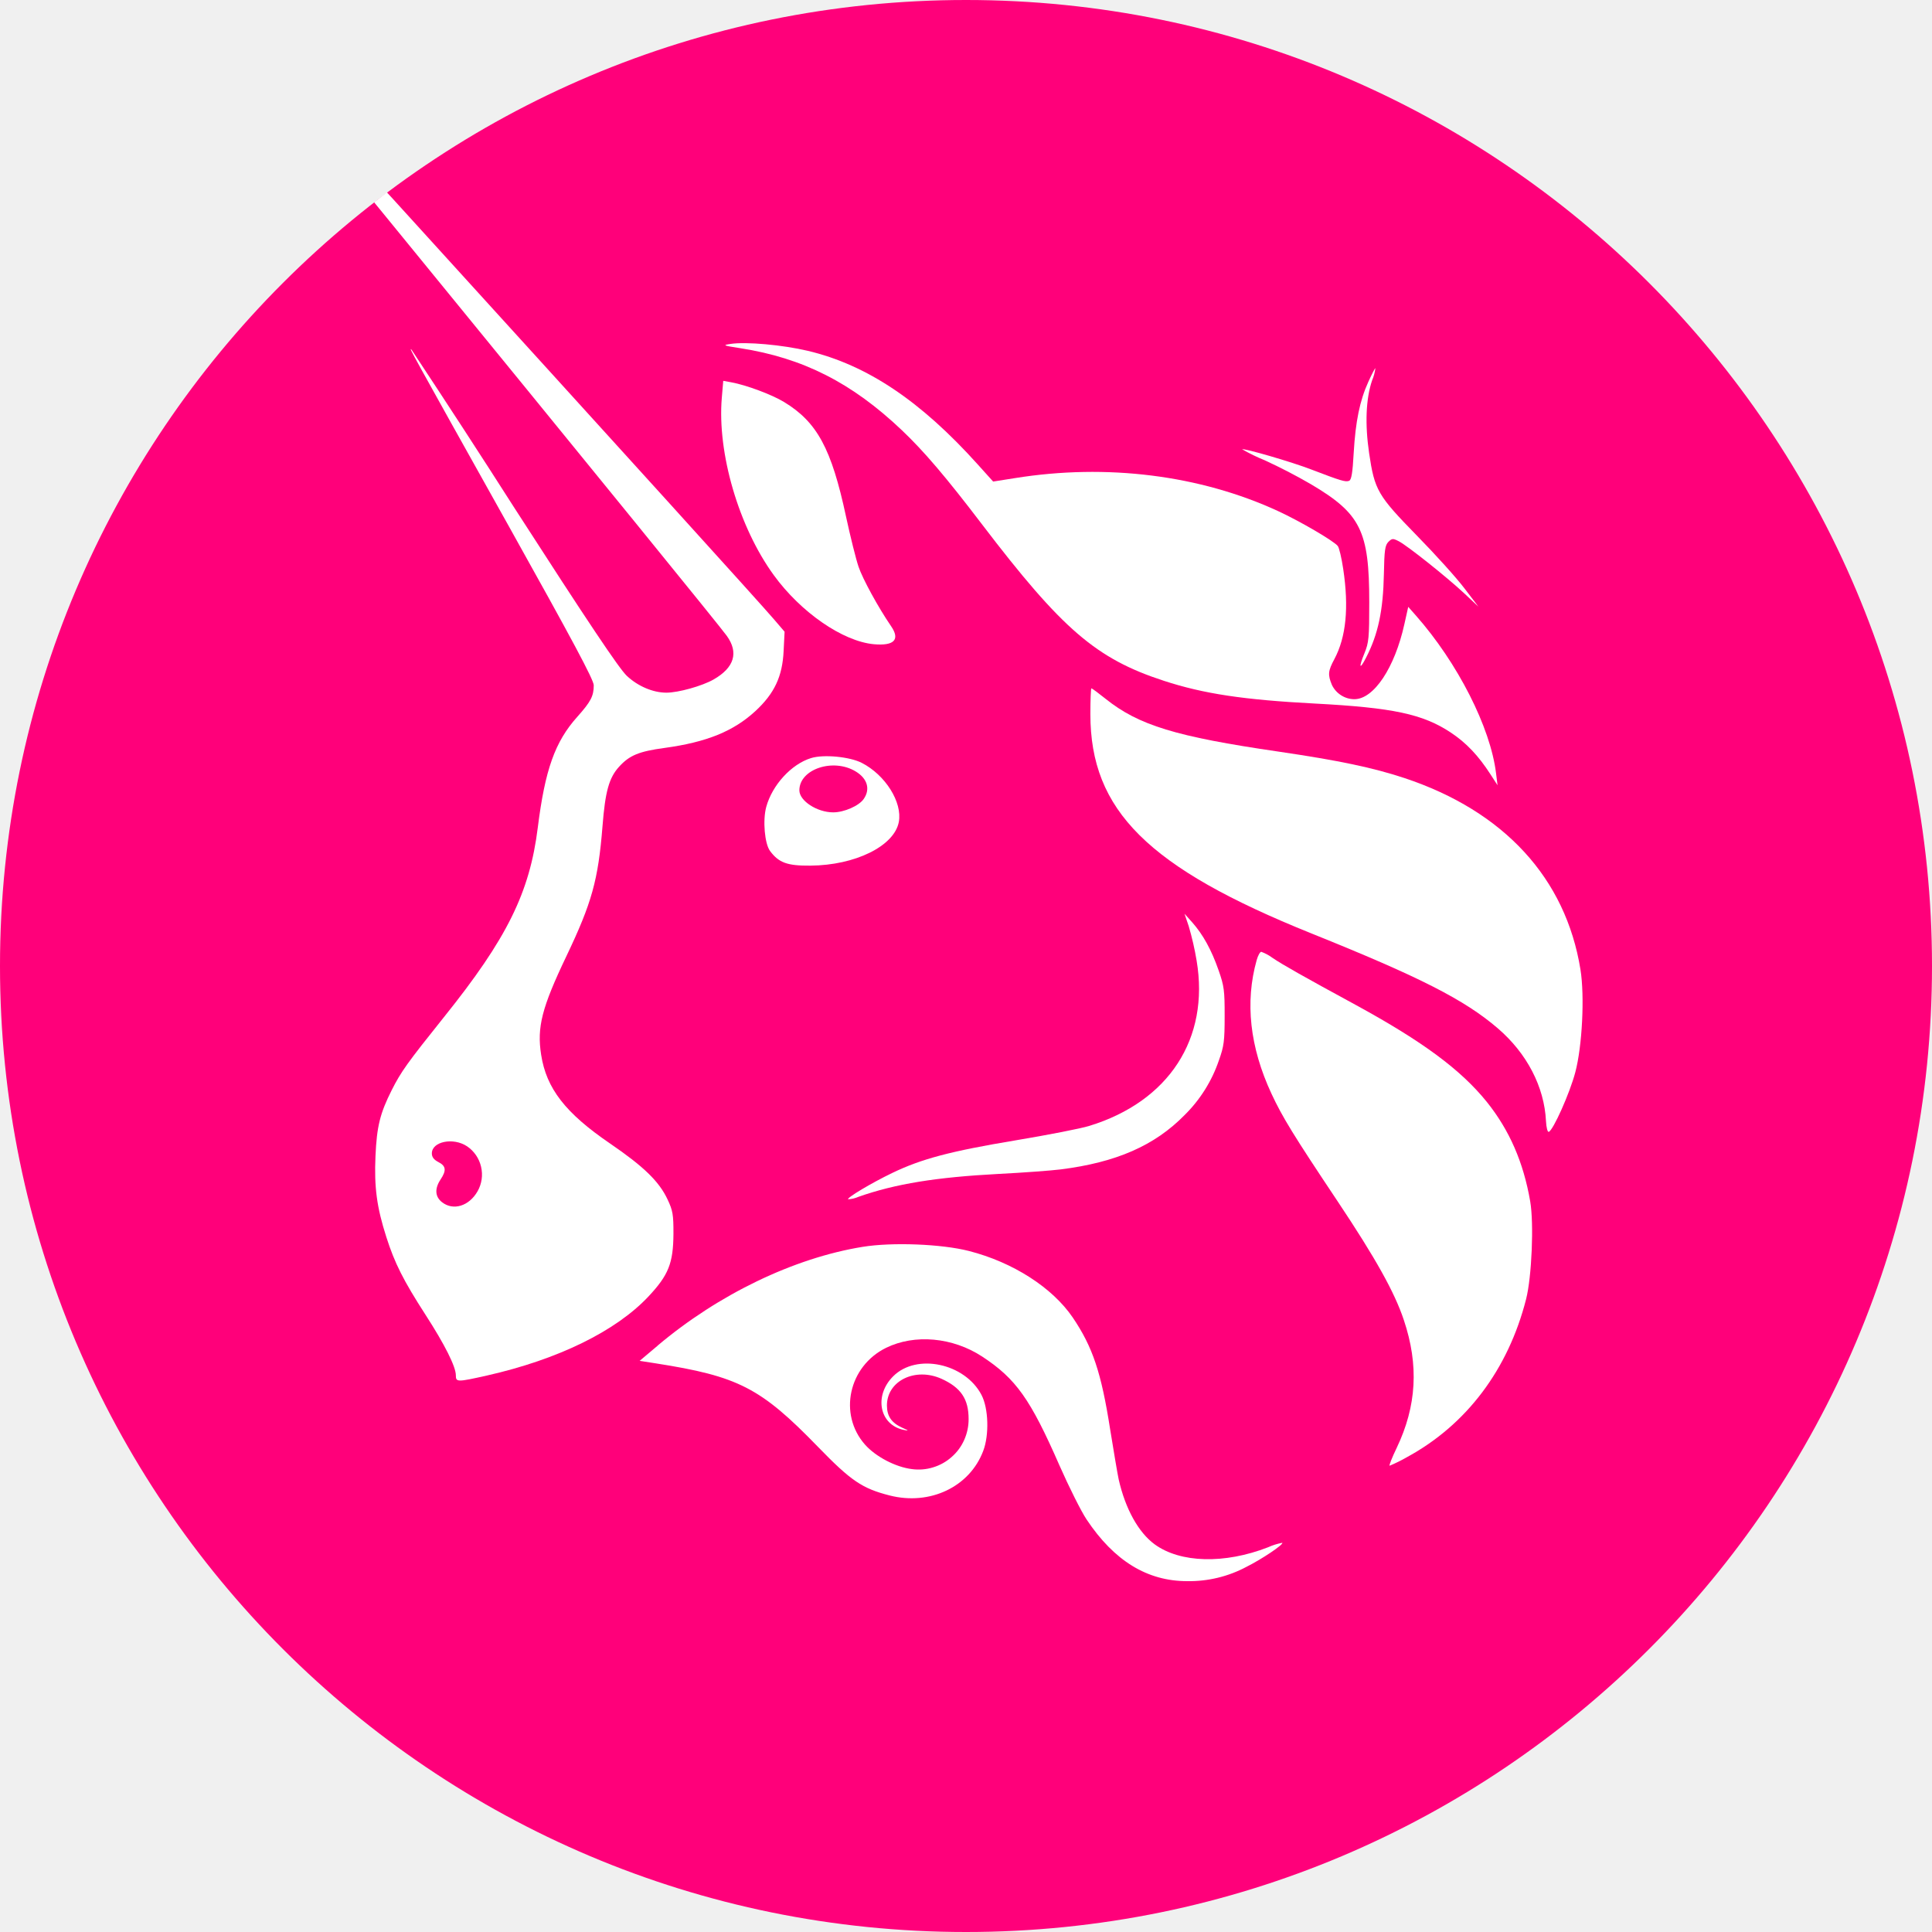
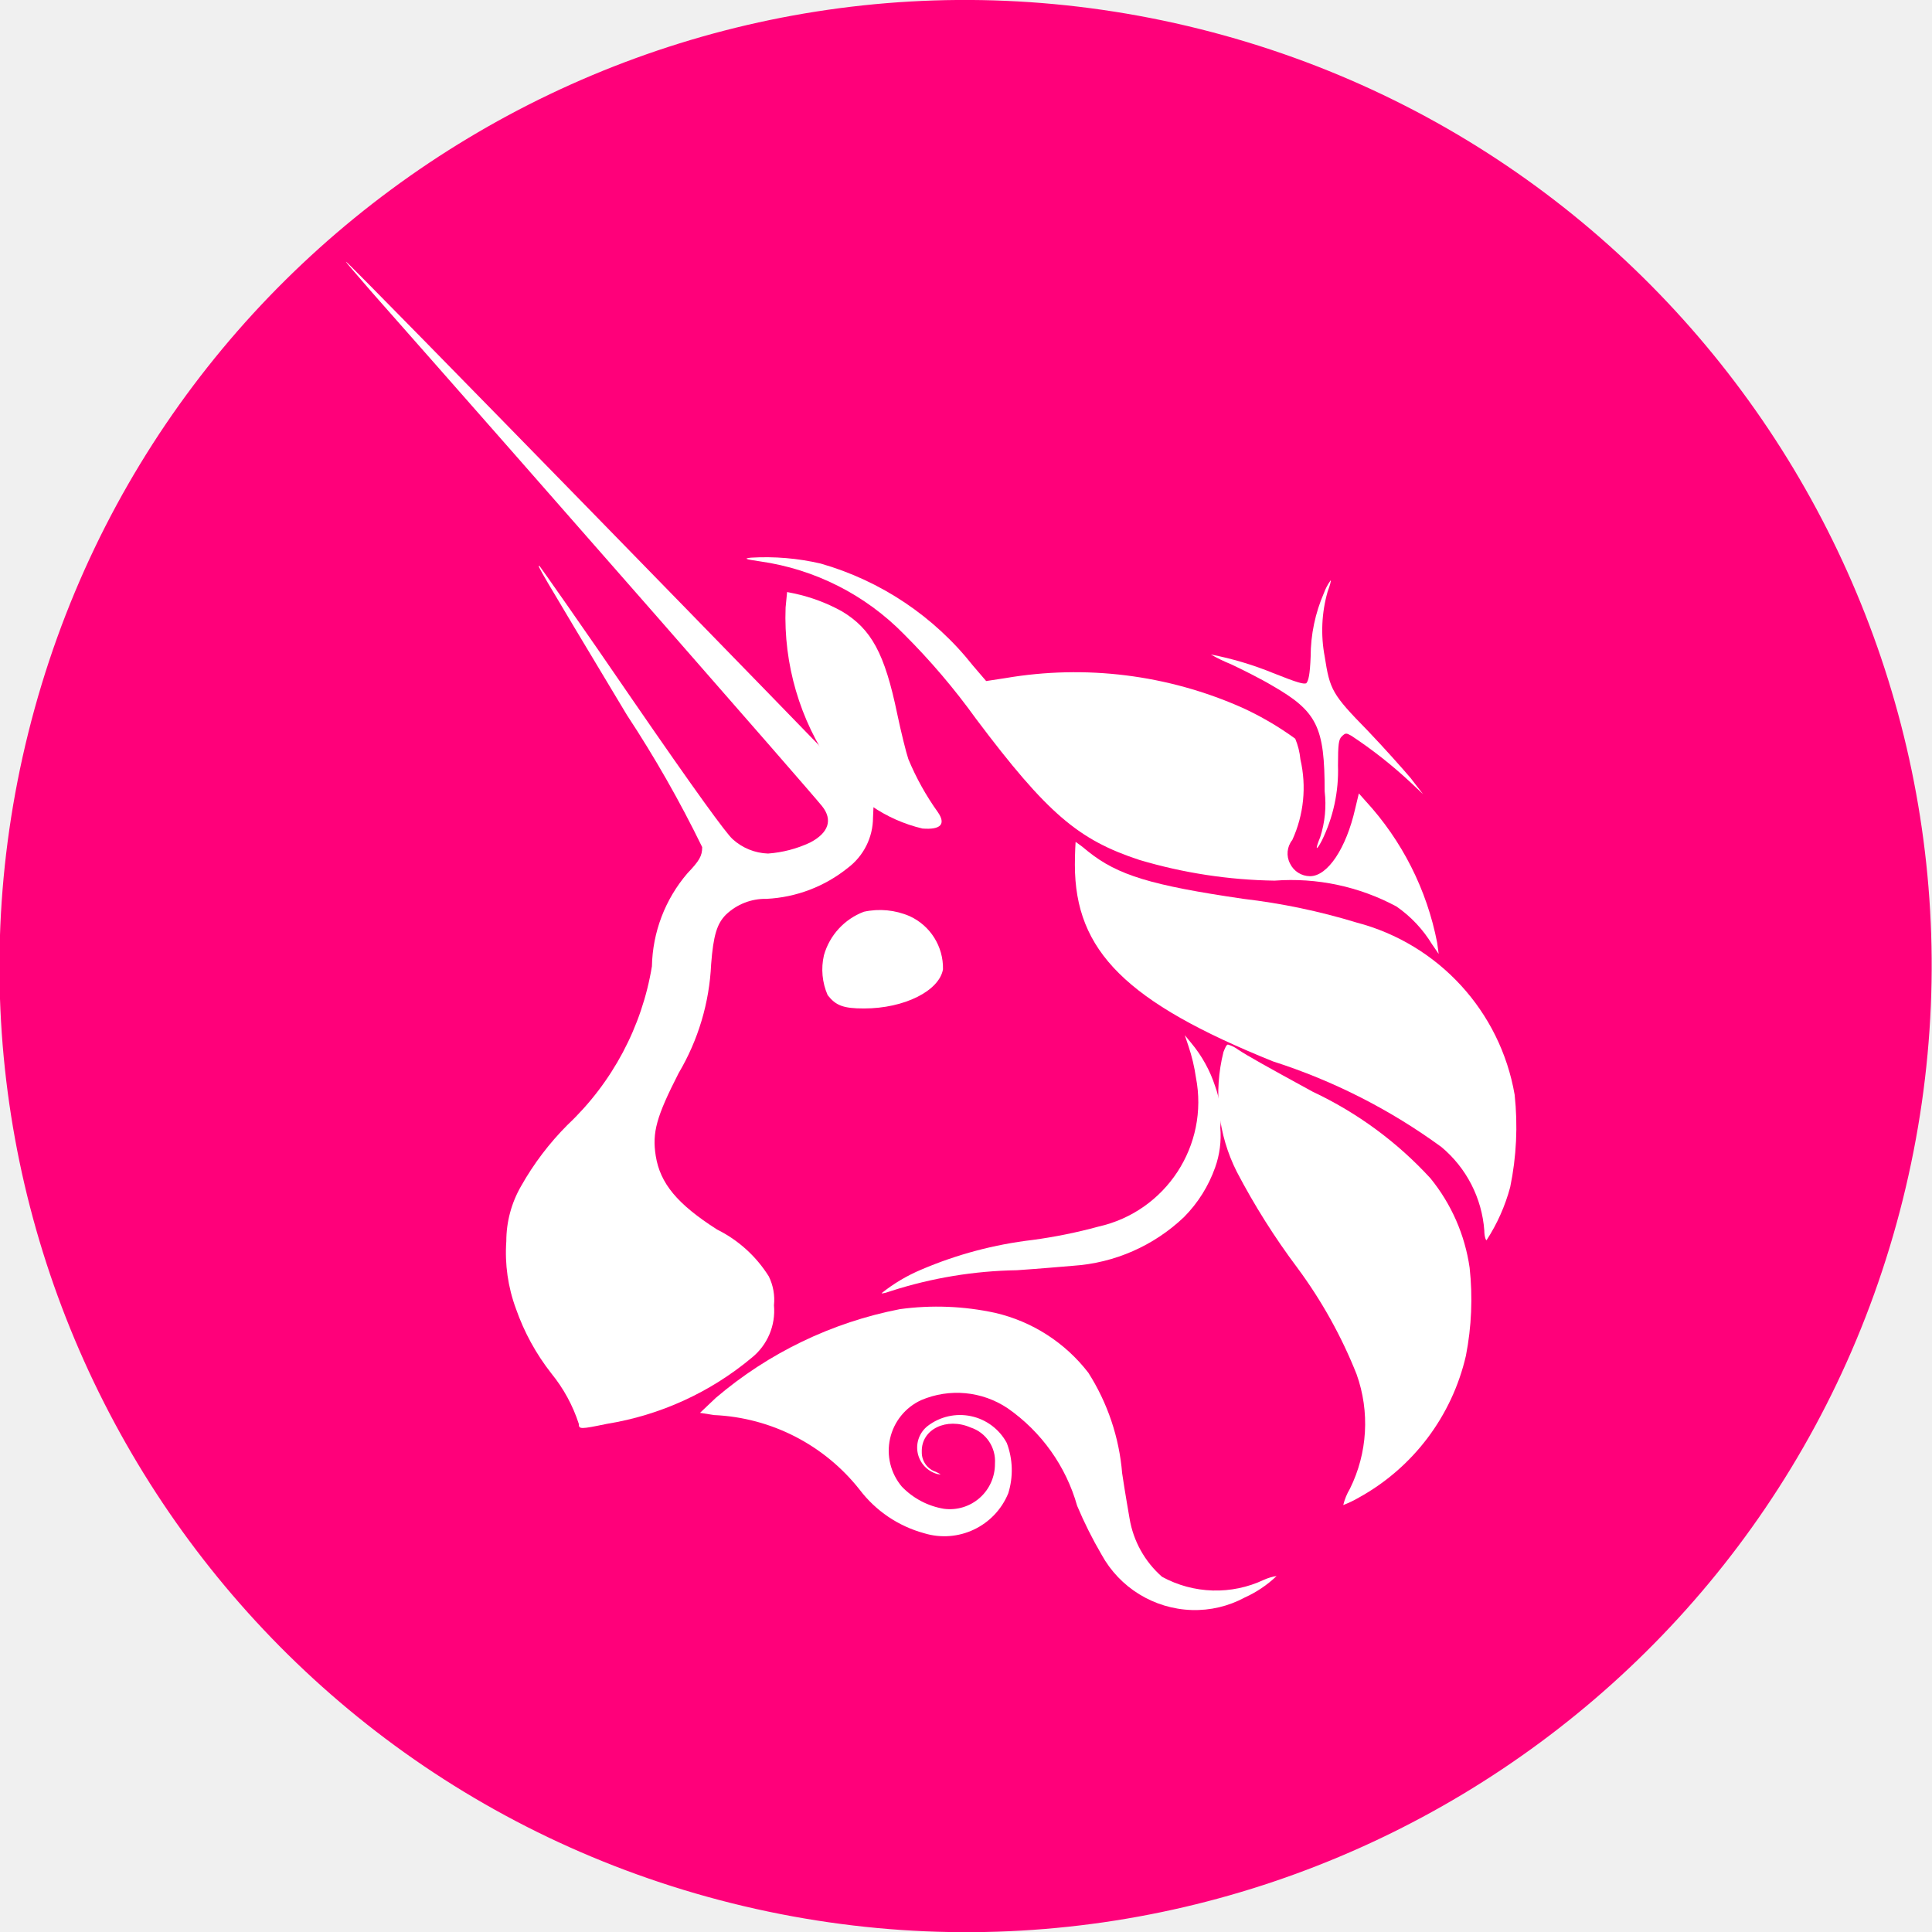
- <svg xmlns="http://www.w3.org/2000/svg" width="40" height="40" viewBox="0 0 40 40" fill="none">
-   <g clip-path="url(#clip0_1218_24150)">
-     <path d="M20 40C31.046 40 40 31.046 40 20C40 8.954 31.046 0 20 0C8.954 0 0 8.954 0 20C0 31.046 8.954 40 20 40Z" fill="#FF007A" />
-     <path d="M15.326 7.209C14.97 7.154 14.955 7.146 15.123 7.121C15.444 7.071 16.204 7.14 16.727 7.264C17.949 7.555 19.06 8.299 20.247 9.62L20.562 9.97L21.012 9.899C22.913 9.593 24.846 9.836 26.462 10.582C26.907 10.787 27.609 11.196 27.696 11.303C27.725 11.335 27.776 11.551 27.81 11.781C27.93 12.578 27.87 13.188 27.628 13.644C27.495 13.891 27.488 13.969 27.576 14.181C27.618 14.269 27.684 14.343 27.766 14.395C27.849 14.448 27.944 14.476 28.041 14.476C28.444 14.476 28.876 13.826 29.076 12.923L29.156 12.564L29.314 12.743C30.179 13.723 30.858 15.059 30.974 16.009L31.005 16.258L30.859 16.032C30.609 15.645 30.359 15.38 30.036 15.166C29.456 14.783 28.843 14.652 27.218 14.566C25.75 14.489 24.919 14.364 24.096 14.095C22.695 13.639 21.989 13.03 20.324 10.846C19.585 9.876 19.128 9.34 18.674 8.909C17.64 7.926 16.625 7.411 15.326 7.209Z" fill="white" />
-     <path d="M28.027 9.375C28.065 8.725 28.152 8.296 28.33 7.905C28.4 7.75 28.466 7.623 28.476 7.623C28.465 7.71 28.442 7.796 28.407 7.878C28.279 8.258 28.258 8.778 28.346 9.381C28.459 10.149 28.524 10.259 29.334 11.088C29.715 11.476 30.157 11.966 30.317 12.178L30.609 12.56L30.317 12.286C29.961 11.953 29.141 11.299 28.96 11.206C28.839 11.144 28.82 11.145 28.745 11.219C28.676 11.289 28.661 11.391 28.652 11.88C28.637 12.64 28.534 13.13 28.282 13.618C28.148 13.88 28.126 13.825 28.249 13.526C28.34 13.304 28.349 13.206 28.349 12.47C28.349 10.99 28.172 10.635 27.141 10.025C26.831 9.845 26.512 9.68 26.186 9.53C26.025 9.465 25.869 9.389 25.719 9.303C25.747 9.274 26.753 9.566 27.156 9.723C27.759 9.954 27.858 9.984 27.931 9.955C27.98 9.936 28.004 9.794 28.027 9.375ZM16.019 11.906C15.295 10.91 14.848 9.381 14.944 8.239L14.974 7.885L15.139 7.915C15.449 7.971 15.982 8.17 16.233 8.323C16.918 8.739 17.215 9.288 17.516 10.695C17.605 11.108 17.721 11.574 17.775 11.733C17.86 11.986 18.185 12.58 18.45 12.966C18.64 13.244 18.512 13.375 18.093 13.338C17.45 13.279 16.58 12.679 16.019 11.906ZM27.15 19.325C23.766 17.963 22.575 16.78 22.575 14.785C22.575 14.491 22.585 14.251 22.596 14.251C22.609 14.251 22.74 14.348 22.887 14.466C23.574 15.016 24.343 15.251 26.469 15.561C27.72 15.745 28.425 15.893 29.075 16.108C31.14 16.793 32.417 18.183 32.722 20.075C32.81 20.625 32.759 21.656 32.615 22.2C32.502 22.63 32.156 23.404 32.065 23.434C32.04 23.441 32.015 23.345 32.008 23.211C31.973 22.501 31.614 21.809 31.01 21.29C30.324 20.701 29.404 20.231 27.15 19.325ZM24.775 19.89C24.735 19.649 24.68 19.41 24.611 19.175L24.524 18.918L24.685 19.098C24.906 19.348 25.082 19.665 25.23 20.09C25.344 20.414 25.356 20.51 25.355 21.036C25.355 21.554 25.341 21.661 25.236 21.954C25.09 22.383 24.846 22.771 24.523 23.089C23.904 23.719 23.11 24.066 21.962 24.211C21.762 24.236 21.183 24.279 20.671 24.305C19.384 24.373 18.538 24.51 17.776 24.778C17.708 24.808 17.634 24.826 17.559 24.83C17.529 24.799 18.046 24.49 18.475 24.284C19.079 23.993 19.679 23.834 21.025 23.61C21.69 23.499 22.378 23.365 22.551 23.311C24.199 22.806 25.046 21.504 24.775 19.89Z" fill="white" />
-     <path d="M26.325 22.645C25.875 21.679 25.773 20.745 26.019 19.875C26.045 19.782 26.088 19.706 26.113 19.706C26.197 19.737 26.277 19.78 26.349 19.834C26.556 19.974 26.971 20.209 28.078 20.811C29.459 21.565 30.246 22.149 30.783 22.814C31.251 23.398 31.541 24.062 31.681 24.872C31.76 25.331 31.714 26.435 31.596 26.898C31.225 28.355 30.361 29.5 29.131 30.168C29.015 30.235 28.895 30.294 28.771 30.346C28.754 30.346 28.819 30.18 28.918 29.975C29.33 29.11 29.379 28.267 29.065 27.33C28.874 26.756 28.483 26.055 27.694 24.872C26.776 23.497 26.551 23.13 26.325 22.645ZM13.616 27.859C14.873 26.799 16.434 26.046 17.858 25.815C18.47 25.715 19.493 25.755 20.06 25.9C20.97 26.133 21.785 26.655 22.209 27.276C22.621 27.884 22.8 28.414 22.984 29.591C23.059 30.056 23.138 30.523 23.161 30.629C23.299 31.239 23.57 31.727 23.905 31.973C24.436 32.361 25.353 32.385 26.253 32.035C26.347 31.992 26.446 31.961 26.548 31.942C26.58 31.975 26.128 32.279 25.808 32.439C25.43 32.641 25.007 32.743 24.579 32.736C23.754 32.736 23.069 32.318 22.498 31.461C22.385 31.293 22.133 30.789 21.935 30.34C21.333 28.965 21.035 28.545 20.335 28.086C19.724 27.686 18.938 27.615 18.346 27.905C17.569 28.286 17.353 29.28 17.909 29.909C18.13 30.159 18.543 30.375 18.88 30.416C19.027 30.436 19.177 30.424 19.319 30.38C19.461 30.337 19.592 30.264 19.703 30.165C19.815 30.067 19.904 29.946 19.964 29.81C20.024 29.674 20.055 29.527 20.054 29.379C20.054 28.964 19.894 28.729 19.494 28.547C18.948 28.301 18.36 28.589 18.363 29.102C18.364 29.321 18.459 29.459 18.679 29.559C18.82 29.621 18.823 29.628 18.708 29.604C18.206 29.499 18.089 28.895 18.493 28.494C18.976 28.011 19.978 28.224 20.321 28.881C20.466 29.157 20.483 29.709 20.356 30.041C20.075 30.785 19.253 31.175 18.419 30.962C17.851 30.817 17.62 30.661 16.936 29.956C15.748 28.731 15.286 28.494 13.571 28.226L13.243 28.175L13.618 27.859H13.616Z" fill="white" />
-     <path fill-rule="evenodd" clip-rule="evenodd" d="M7.745 4.188L7.865 4.334C12.5 10.009 14.895 12.954 15.047 13.164C15.297 13.511 15.204 13.822 14.774 14.068C14.535 14.204 14.043 14.341 13.797 14.341C13.519 14.341 13.205 14.207 12.976 13.991C12.815 13.838 12.164 12.865 10.66 10.531C9.956 9.428 9.242 8.331 8.52 7.24C8.459 7.183 8.46 7.184 10.543 10.91C11.85 13.25 12.293 14.076 12.293 14.188C12.293 14.412 12.23 14.53 11.953 14.84C11.49 15.356 11.284 15.936 11.134 17.136C10.966 18.483 10.496 19.433 9.191 21.059C8.429 22.011 8.304 22.186 8.11 22.57C7.867 23.052 7.801 23.324 7.774 23.934C7.745 24.579 7.801 24.996 7.999 25.613C8.171 26.152 8.351 26.51 8.811 27.223C9.209 27.839 9.438 28.296 9.438 28.475C9.438 28.617 9.465 28.617 10.081 28.479C11.555 28.146 12.751 27.56 13.425 26.843C13.841 26.399 13.939 26.154 13.943 25.545C13.944 25.148 13.93 25.064 13.822 24.835C13.648 24.462 13.329 24.152 12.626 23.672C11.705 23.043 11.312 22.535 11.204 21.839C11.114 21.267 11.217 20.864 11.727 19.796C12.254 18.691 12.385 18.221 12.474 17.108C12.53 16.387 12.609 16.104 12.816 15.876C13.031 15.639 13.226 15.557 13.76 15.485C14.63 15.366 15.184 15.141 15.639 14.723C16.034 14.357 16.199 14.006 16.224 13.479L16.244 13.079L16.023 12.821C15.705 12.451 13.079 9.554 8.142 4.126L8.01 3.983L7.745 4.189V4.188ZM9.887 24.665C9.975 24.511 10.001 24.329 9.96 24.156C9.92 23.984 9.817 23.832 9.67 23.733C9.385 23.543 8.941 23.633 8.941 23.88C8.941 23.955 8.982 24.01 9.076 24.059C9.235 24.14 9.246 24.233 9.122 24.419C8.996 24.609 9.006 24.776 9.151 24.89C9.384 25.073 9.712 24.971 9.887 24.665ZM16.793 15.695C16.384 15.82 15.988 16.254 15.864 16.707C15.789 16.984 15.831 17.47 15.944 17.62C16.125 17.863 16.301 17.926 16.776 17.922C17.706 17.916 18.514 17.517 18.609 17.019C18.686 16.61 18.33 16.044 17.841 15.794C17.589 15.666 17.052 15.615 16.793 15.695ZM17.88 16.545C18.024 16.341 17.96 16.12 17.718 15.973C17.253 15.689 16.55 15.922 16.55 16.363C16.55 16.58 16.916 16.819 17.251 16.819C17.476 16.819 17.781 16.685 17.88 16.545Z" fill="white" />
+ <svg xmlns="http://www.w3.org/2000/svg" height="40.005" viewBox="0 0 40 40.005" width="40">
+   <path d="m0 .005h40v40h-40z" fill="none" />
+   <path d="m39.4 24.842a20 20 0 1 1 -14.564-24.242 20 20 0 0 1 14.564 24.242z" fill="#ff007a" transform="translate(0 -.001)" />
+   <g fill="#fff" transform="translate(7.167 5.42)">
+     <path d="m64.463 43.591c-.321-.046-.337-.061-.184-.077a5.049 5.049 0 0 1 1.439.122 6.186 6.186 0 0 1 3.153 2.112l.275.321.4-.061a8.535 8.535 0 0 1 4.9.612 6.345 6.345 0 0 1 1.1.643 1.479 1.479 0 0 1 .107.429 2.6 2.6 0 0 1 -.168 1.668.448.448 0 0 0 -.046.49.461.461 0 0 0 .413.26c.367 0 .75-.582.934-1.393l.077-.321.137.154a6.027 6.027 0 0 1 1.485 2.939l.031.23-.138-.2a2.584 2.584 0 0 0 -.735-.781 4.6 4.6 0 0 0 -2.525-.536 10.348 10.348 0 0 1 -2.8-.429c-1.255-.413-1.9-.949-3.383-2.923a14.069 14.069 0 0 0 -1.485-1.745 5.192 5.192 0 0 0 -2.987-1.514z" transform="translate(-55.893 -37.387)" />
+     <path d="m129.061 48.077a3.31 3.31 0 0 1 .275-1.316 1.055 1.055 0 0 1 .138-.26c.015 0-.015.107-.061.23a2.923 2.923 0 0 0 -.061 1.347c.107.689.153.781.888 1.531.337.352.735.8.888.98l.26.337-.26-.245a9.316 9.316 0 0 0 -1.224-.964c-.107-.061-.122-.061-.2.015-.061.061-.077.153-.077.6a3.279 3.279 0 0 1 -.337 1.561c-.122.23-.138.184-.031-.077a2.231 2.231 0 0 0 .092-.949c0-1.332-.153-1.653-1.087-2.189-.23-.138-.628-.337-.857-.444a3.39 3.39 0 0 1 -.413-.2 6.839 6.839 0 0 1 1.286.383c.536.214.628.23.689.214.046-.049.077-.172.092-.554z" transform="translate(-109.089 -39.902)" />
+     <path d="m64.694 51.712a5.408 5.408 0 0 1 -.964-3.291l.031-.321.153.031a3.592 3.592 0 0 1 .98.367c.612.367.888.872 1.148 2.128.077.367.184.8.23.934a5.526 5.526 0 0 0 .612 1.1c.168.245.061.367-.321.337a3.136 3.136 0 0 1 -1.869-1.285z" transform="translate(-54.63 -41.261)" />
+     <path d="m112.7 90.046c-3.031-1.224-4.1-2.281-4.1-4.071 0-.26.015-.474.015-.474a2.875 2.875 0 0 1 .26.2c.612.49 1.3.7 3.214.98a13.332 13.332 0 0 1 2.342.49 4.471 4.471 0 0 1 3.275 3.566 6.191 6.191 0 0 1 -.092 1.913 3.837 3.837 0 0 1 -.49 1.1c-.015 0-.046-.077-.046-.2a2.491 2.491 0 0 0 -.888-1.73 12.232 12.232 0 0 0 -3.49-1.774z" transform="translate(-93.51 -73.489)" />
+     <path d="m85.4 113.672a3.626 3.626 0 0 0 -.153-.643l-.077-.23.138.168a2.7 2.7 0 0 1 .49.888 1.91 1.91 0 0 1 .107.857 1.953 1.953 0 0 1 -.107.827 2.77 2.77 0 0 1 -.643 1.025 3.684 3.684 0 0 1 -2.3 1.01c-.184.015-.7.061-1.163.092a8.978 8.978 0 0 0 -2.6.429c-.092.031-.184.061-.2.046a3.467 3.467 0 0 1 .827-.49 8.33 8.33 0 0 1 2.3-.612 10.491 10.491 0 0 0 1.362-.276 2.646 2.646 0 0 0 2.019-3.091z" transform="translate(-67.804 -96.784)" />
+     <path d="m128.353 120.033a3.572 3.572 0 0 1 -.275-2.48c.031-.077.061-.153.092-.153a.659.659 0 0 1 .214.107c.184.122.566.337 1.546.872a7.817 7.817 0 0 1 2.434 1.791 3.785 3.785 0 0 1 .811 1.852 6.072 6.072 0 0 1 -.077 1.821 4.512 4.512 0 0 1 -2.219 2.939 2.126 2.126 0 0 1 -.321.153 1.217 1.217 0 0 1 .138-.337 3.038 3.038 0 0 0 .138-2.372 9.747 9.747 0 0 0 -1.224-2.2 14.541 14.541 0 0 1 -1.257-1.993z" transform="translate(-109.911 -101.191)" />
+     <path d="m54.221 154.746a8.32 8.32 0 0 1 3.811-1.837 5.672 5.672 0 0 1 1.974.077 3.408 3.408 0 0 1 1.929 1.24 4.571 4.571 0 0 1 .7 2.082c.061.413.138.842.153.934a2.054 2.054 0 0 0 .673 1.209 2.329 2.329 0 0 0 2.112.061 1.029 1.029 0 0 1 .26-.077 2.346 2.346 0 0 1 -.658.444 2.167 2.167 0 0 1 -1.1.26 2.21 2.21 0 0 1 -1.867-1.148 8.606 8.606 0 0 1 -.505-1.01 3.681 3.681 0 0 0 -1.439-2.02 1.886 1.886 0 0 0 -1.791-.168 1.153 1.153 0 0 0 -.4 1.791 1.565 1.565 0 0 0 .872.459.934.934 0 0 0 1.056-.934.733.733 0 0 0 -.505-.75c-.49-.214-1.025.031-1.01.505a.421.421 0 0 0 .291.413c.122.061.122.061.031.046a.568.568 0 0 1 -.2-.995 1.1 1.1 0 0 1 1.638.352 1.6 1.6 0 0 1 .031 1.041 1.431 1.431 0 0 1 -1.745.827 2.5 2.5 0 0 1 -1.332-.9 4.067 4.067 0 0 0 -3.015-1.546l-.291-.046z" transform="translate(-46.566 -131.221)" />
+     <path d="m.517.613c3.566 4.038 9.061 10.315 9.336 10.657.23.285.138.556-.245.756a2.474 2.474 0 0 1 -.872.228 1.145 1.145 0 0 1 -.735-.3c-.138-.128-.735-.942-2.082-2.9-1.025-1.5-1.9-2.739-1.913-2.753-.061-.029-.061-.029 1.806 3.081a24.4 24.4 0 0 1 1.561 2.739c0 .185-.061.285-.306.542a3.051 3.051 0 0 0 -.735 1.926 5.813 5.813 0 0 1 -1.745 3.281 5.875 5.875 0 0 0 -.964 1.27 2.284 2.284 0 0 0 -.306 1.141 3.345 3.345 0 0 0 .2 1.4 4.649 4.649 0 0 0 .735 1.341 3.23 3.23 0 0 1 .566 1.041c0 .114.031.114.582 0a6.229 6.229 0 0 0 3-1.37 1.247 1.247 0 0 0 .459-1.084 1.1 1.1 0 0 0 -.107-.6 2.66 2.66 0 0 0 -1.071-.97c-.827-.528-1.179-.956-1.27-1.526-.077-.485.015-.813.474-1.712a4.854 4.854 0 0 0 .673-2.254c.046-.6.122-.842.306-1.027a1.18 1.18 0 0 1 .842-.328 2.913 2.913 0 0 0 1.684-.642 1.306 1.306 0 0 0 .52-1.041l.015-.328-.2-.2c-.719-.766-10.683-10.981-10.725-10.981-.019 0 .226.271.517.613zm4.699 20.287a.565.565 0 0 0 -.2-.785c-.26-.157-.658-.086-.658.128a.148.148 0 0 0 .122.143c.138.071.153.143.046.3s-.107.3.031.4a.453.453 0 0 0 .659-.186z" />
+     <path d="m69.854 93.693a1.359 1.359 0 0 0 -.827.9 1.319 1.319 0 0 0 .077.827c.168.214.321.276.75.276.842 0 1.561-.367 1.638-.811a1.183 1.183 0 0 0 -.689-1.1 1.556 1.556 0 0 0 -.949-.092zm.98.765a.344.344 0 0 0 -.153-.52c-.413-.26-1.041-.046-1.041.352 0 .2.321.413.628.413a.845.845 0 0 0 .565-.245z" transform="translate(-59.133 -80.234)" />
  </g>
-   <defs>
-     <clipPath id="clip0_1218_24150">
-       <rect width="40" height="40" fill="white" />
-     </clipPath>
-   </defs>
</svg>
